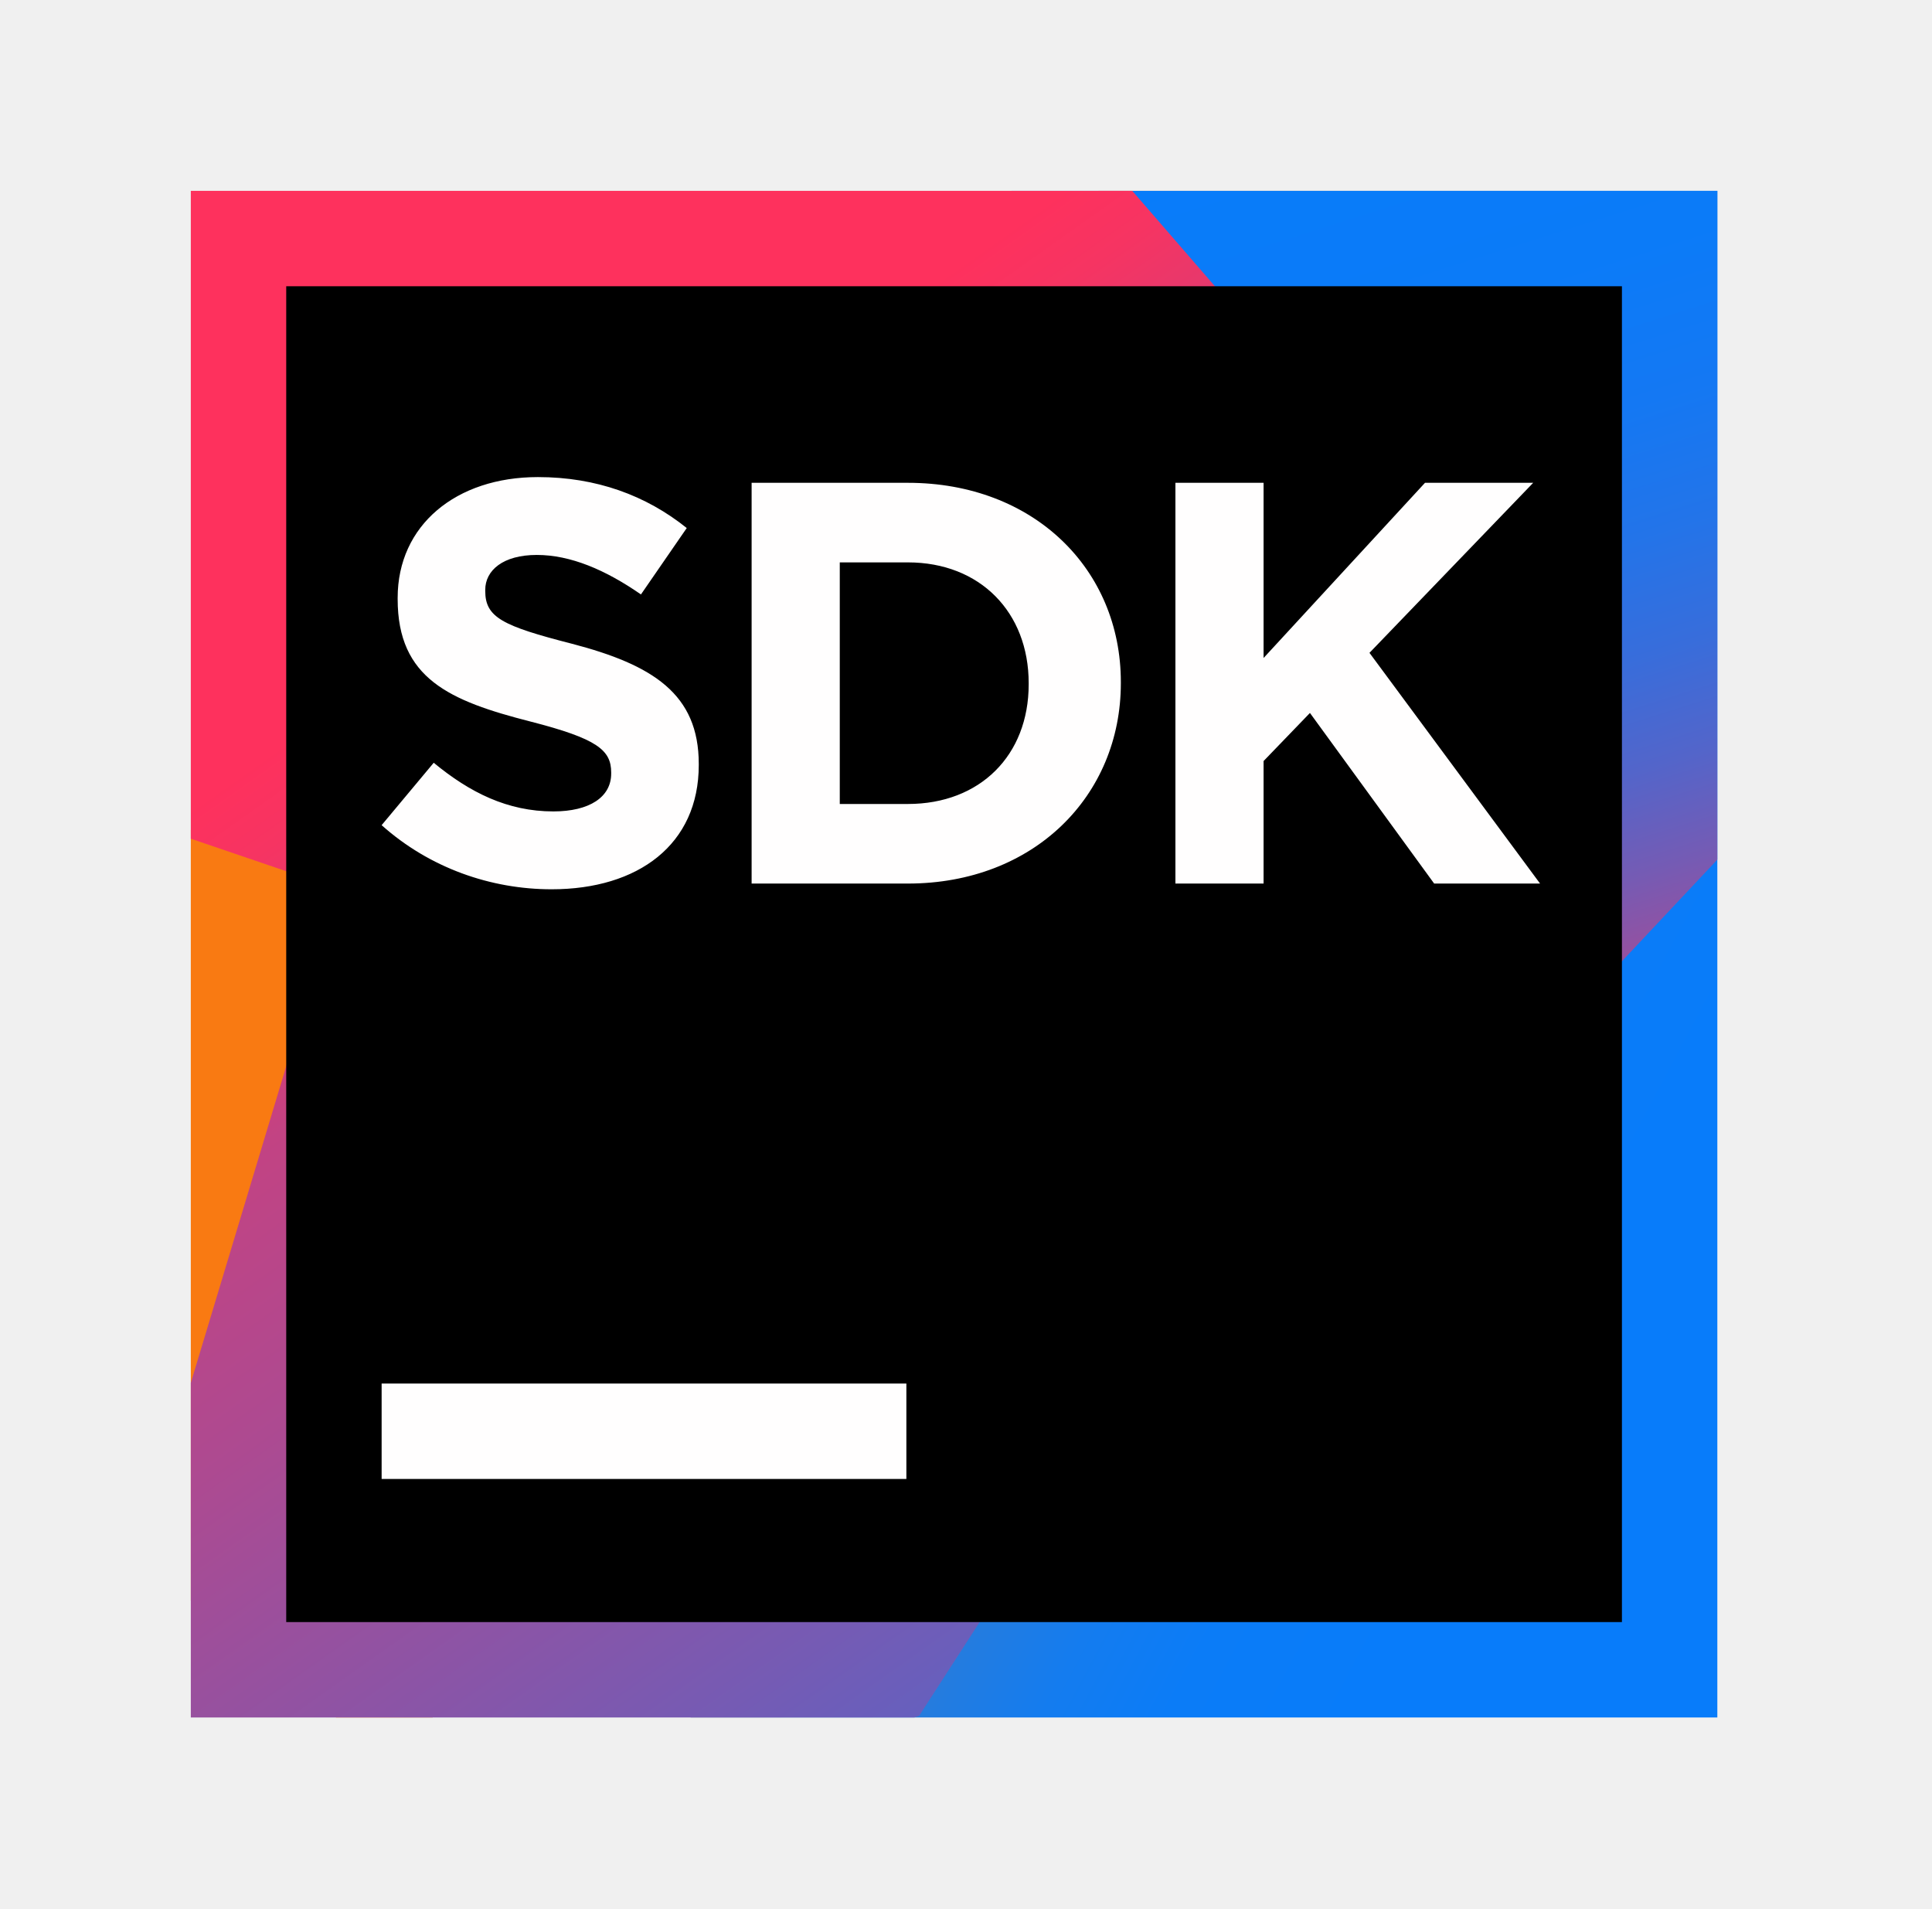
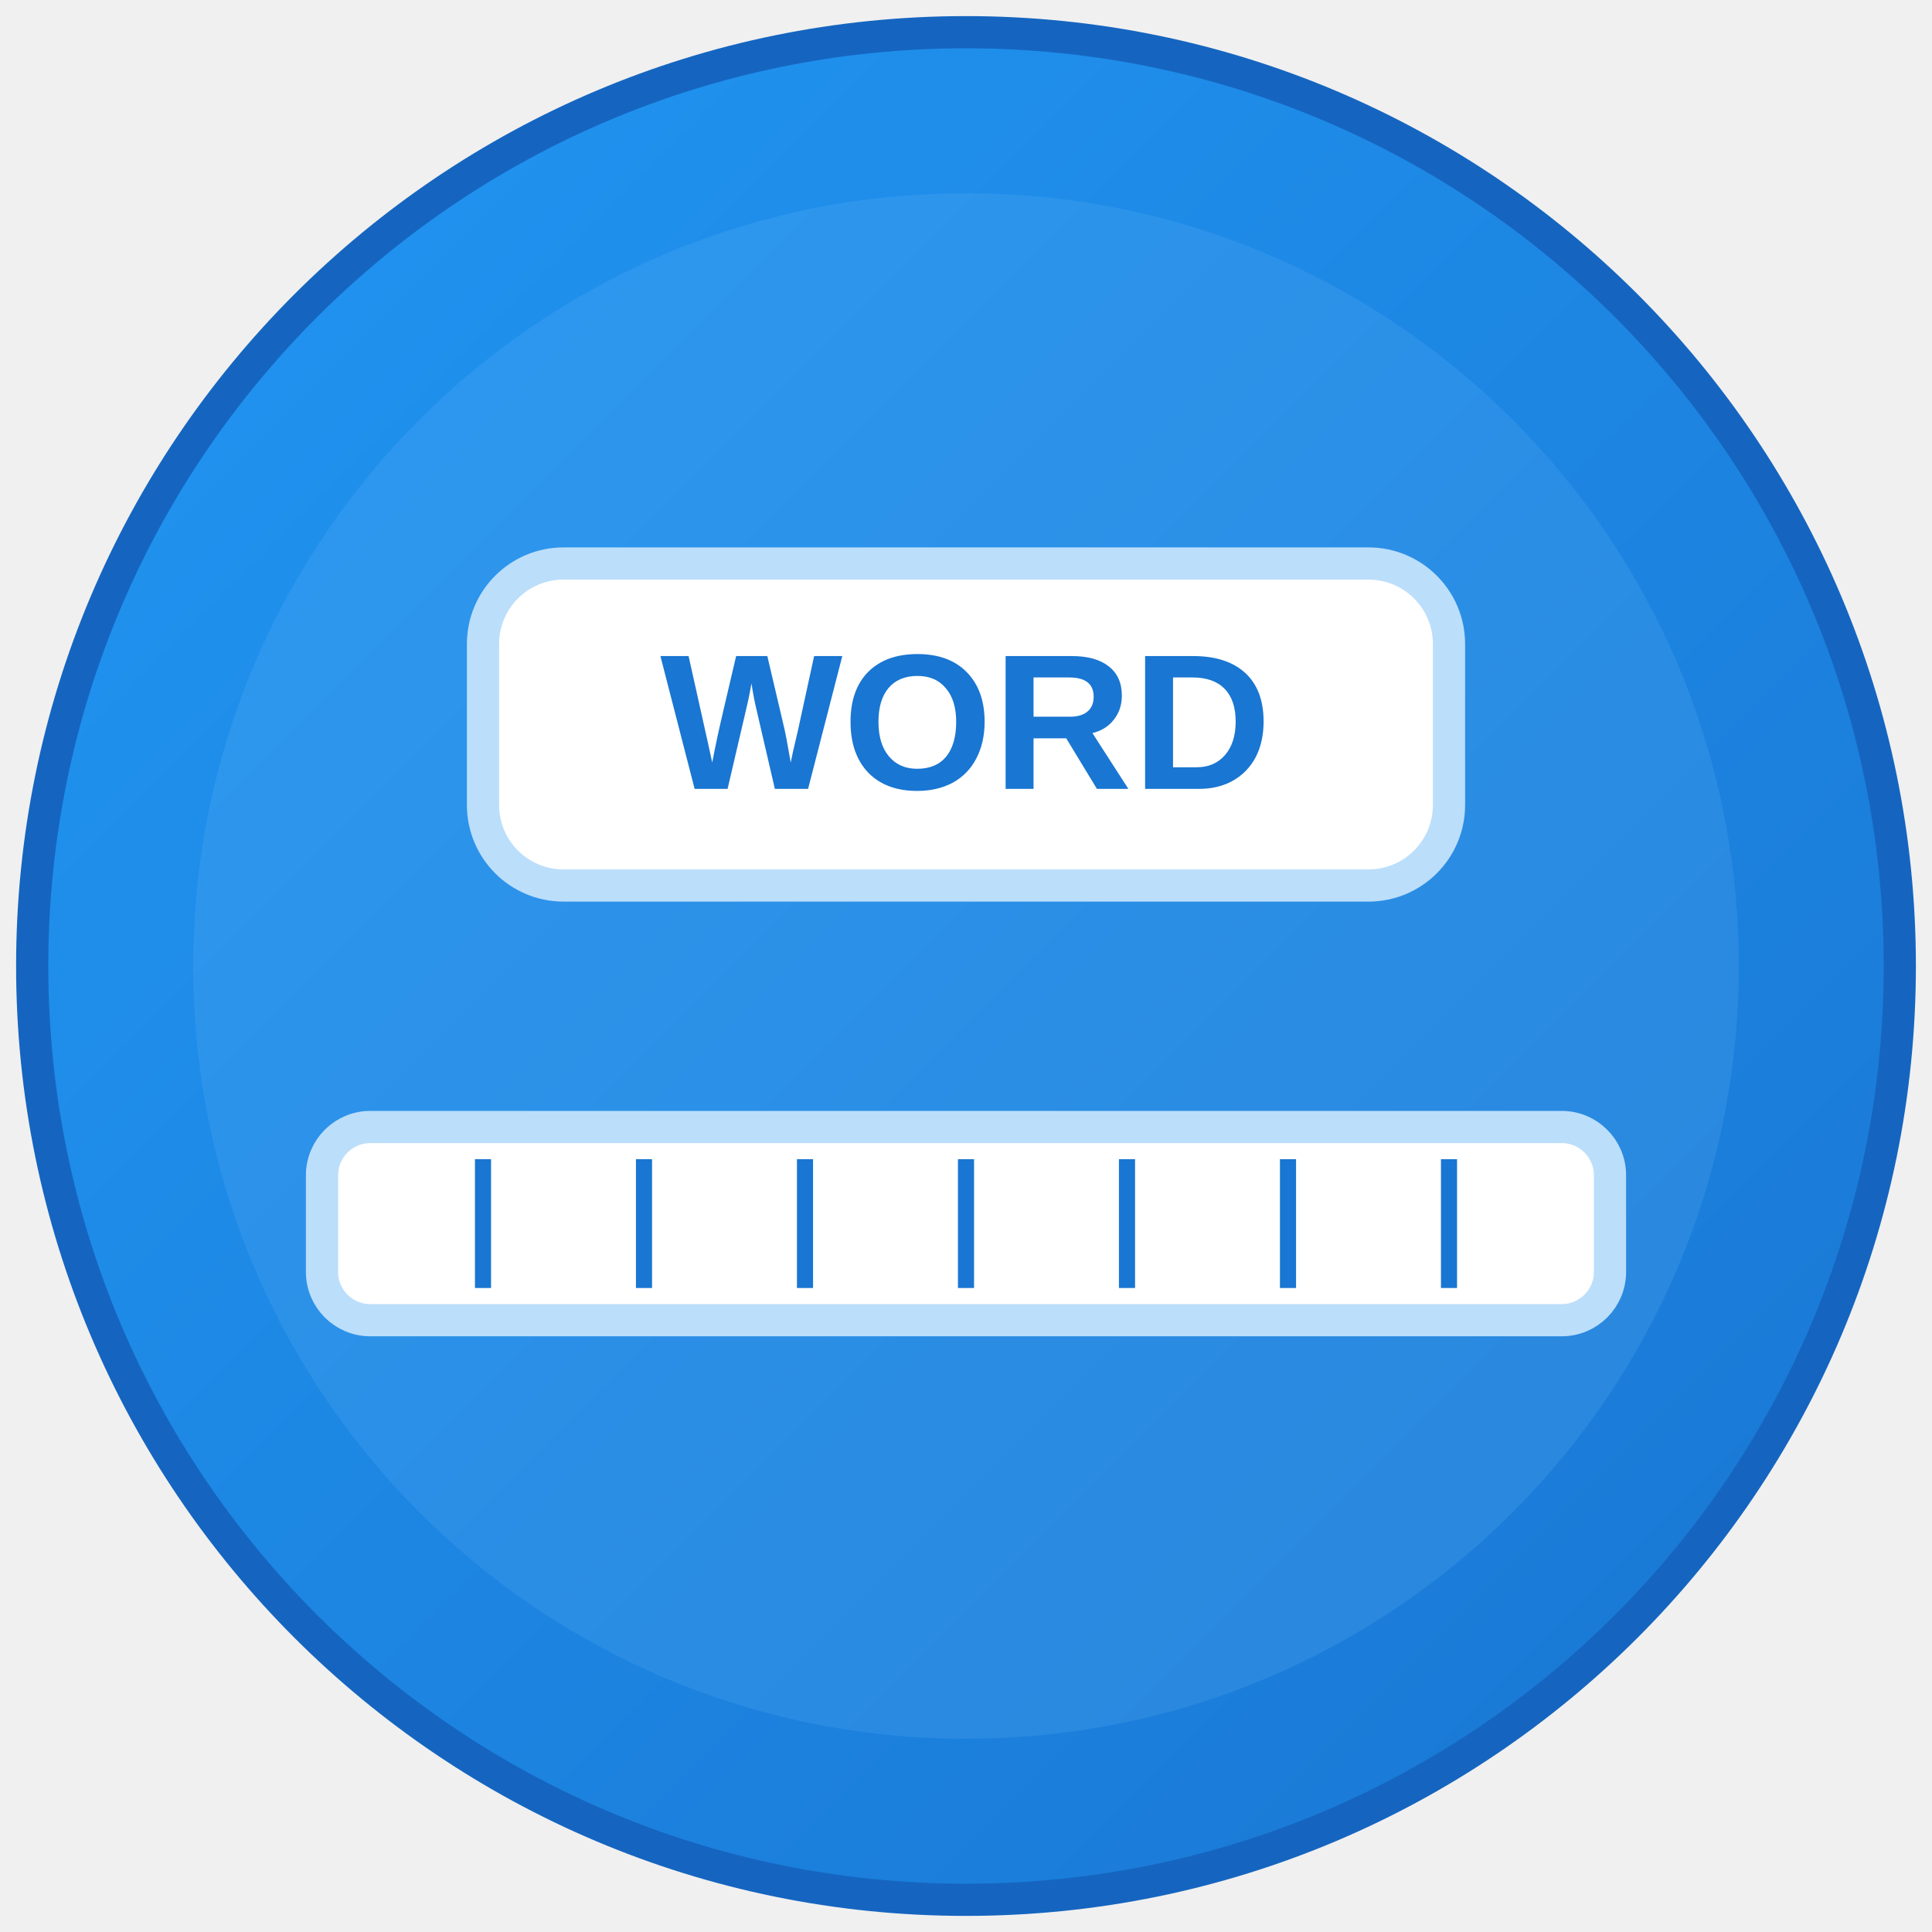
- <svg xmlns="http://www.w3.org/2000/svg" width="81" height="80" viewBox="0 0 81 80">
+ <svg xmlns="http://www.w3.org/2000/svg" viewBox="0 0 120 120" width="120" height="120">
  <defs>
-     <linearGradient id="pluginsdk_80-a" x1="-.031%" x2="100.053%" y1="49.963%" y2="49.963%">
-       <stop offset="25.81%" stop-color="#F97A12" />
-       <stop offset="45.91%" stop-color="#B07B58" />
-       <stop offset="72.41%" stop-color="#577BAE" />
-       <stop offset="91.05%" stop-color="#1E7CE5" />
-       <stop offset="100%" stop-color="#087CFA" />
-     </linearGradient>
-     <linearGradient id="pluginsdk_80-b" x1="27.55%" x2="82.223%" y1="34.514%" y2="77.605%">
-       <stop offset="0%" stop-color="#F97A12" />
-       <stop offset="7.18%" stop-color="#CB7A3E" />
-       <stop offset="15.41%" stop-color="#9E7B6A" />
-       <stop offset="24.2%" stop-color="#757B91" />
-       <stop offset="33.44%" stop-color="#537BB1" />
-       <stop offset="43.24%" stop-color="#387CCC" />
-       <stop offset="53.81%" stop-color="#237CE0" />
-       <stop offset="65.52%" stop-color="#147CEF" />
-       <stop offset="79.25%" stop-color="#0B7CF7" />
-       <stop offset="100%" stop-color="#087CFA" />
-     </linearGradient>
-     <linearGradient id="pluginsdk_80-c" x1="63.121%" x2="40.793%" y1="97.699%" y2="-6.587%">
-       <stop offset="0%" stop-color="#FE315D" />
-       <stop offset="7.84%" stop-color="#CB417E" />
-       <stop offset="16.01%" stop-color="#9E4E9B" />
-       <stop offset="24.74%" stop-color="#755BB4" />
-       <stop offset="33.92%" stop-color="#5365CA" />
-       <stop offset="43.65%" stop-color="#386DDB" />
-       <stop offset="54.14%" stop-color="#2374E9" />
-       <stop offset="65.76%" stop-color="#1478F3" />
-       <stop offset="79.4%" stop-color="#0B7BF8" />
-       <stop offset="100%" stop-color="#087CFA" />
-     </linearGradient>
-     <linearGradient id="pluginsdk_80-d" x1="25.331%" x2="93.854%" y1="24.119%" y2="132.621%">
-       <stop offset="0%" stop-color="#FE315D" />
-       <stop offset="4.023%" stop-color="#F63462" />
-       <stop offset="10.37%" stop-color="#DF3A71" />
-       <stop offset="16.67%" stop-color="#C24383" />
-       <stop offset="29.12%" stop-color="#AD4A91" />
-       <stop offset="54.98%" stop-color="#755BB4" />
-       <stop offset="91.75%" stop-color="#1D76ED" />
-       <stop offset="100%" stop-color="#087CFA" />
+     <linearGradient id="bgGradient" x1="0" y1="0" x2="1" y2="1">
+       <stop offset="0%" stop-color="#2196F3" />
+       <stop offset="100%" stop-color="#1976D2" />
    </linearGradient>
  </defs>
-   <g fill="none" fill-rule="evenodd">
-     <g fill-rule="nonzero" transform="translate(8 8)">
-       <path fill="url(#pluginsdk_80-a)" d="M6.088,64 L2.66453526e-15,59.1 L0,26.792 L30,38.67 L10.14,64 L6.088,64 Z" />
-       <path fill="url(#pluginsdk_80-b)" d="M20.952,64 L52.274,31.916 L37.671,0.46 L38.058,1.33226763e-15 L64,0 L64,64 L20.952,64 Z" />
-       <path fill="url(#pluginsdk_80-c)" d="M34.412,0 L64,0 L64,28.037 L49.008,44 L34,0.447 L34.412,0 Z" />
-       <path fill="url(#pluginsdk_80-d)" d="M30.336,64 L0,64 L0,49.971 L6.234,29.283 L0,27.16 L0,0 L39.47,0 L58,21.384 L30.538,63.926 L30.336,64 Z" />
-     </g>
-     <g fill-rule="nonzero" transform="translate(12 12)">
-       <rect width="56" height="56" fill="#000" />
-       <rect width="22" height="4" x="4" y="46" fill="#FFFEFE" />
-       <path fill="#FFFEFE" d="M11.128,25.28 C8.584,25.28 6.016,24.392 4,22.592 L6.184,19.976 C7.696,21.224 9.28,22.016 11.2,22.016 C12.712,22.016 13.624,21.416 13.624,20.432 L13.624,20.384 C13.624,19.448 13.048,18.968 10.24,18.248 C6.856,17.384 4.672,16.448 4.672,13.112 L4.672,13.064 C4.672,10.016 7.12,8 10.552,8 C13,8 15.088,8.768 16.792,10.136 L14.872,12.92 C13.384,11.888 11.92,11.264 10.504,11.264 C9.088,11.264 8.344,11.912 8.344,12.728 L8.344,12.776 C8.344,13.88 9.064,14.24 11.968,14.984 C15.376,15.872 17.296,17.096 17.296,20.024 L17.296,20.072 C17.296,23.408 14.752,25.28 11.128,25.28 Z M19.512,25.04 L19.512,8.24 L26.064,8.24 C31.344,8.24 34.992,11.864 34.992,16.592 L34.992,16.64 C34.992,21.368 31.344,25.04 26.064,25.04 L19.512,25.04 Z M26.064,11.576 L23.208,11.576 L23.208,21.704 L26.064,21.704 C29.088,21.704 31.128,19.664 31.128,16.688 L31.128,16.64 C31.128,13.664 29.088,11.576 26.064,11.576 Z M37.28,25.04 L37.28,8.24 L40.976,8.24 L40.976,15.584 L47.744,8.24 L52.28,8.24 L45.416,15.368 L52.568,25.04 L48.128,25.04 L42.92,17.888 L40.976,19.904 L40.976,25.04 L37.28,25.04 Z" />
-     </g>
+   <circle cx="60" cy="60" r="58" fill="url(#bgGradient)" stroke="#1565C0" stroke-width="2" />
+   <circle cx="60" cy="60" r="48" fill="#64B5F6" opacity="0.2" />
+   <g transform="translate(30, 35)">
+     <rect x="0" y="0" width="60" height="20" rx="5" ry="5" fill="#FFFFFF" stroke="#BBDEFB" stroke-width="2" />
+     <text x="30" y="14" font-family="Arial, sans-serif" font-size="12" fill="#1976D2" text-anchor="middle" font-weight="bold">
+       WORD
+     </text>
+   </g>
+   <g transform="translate(20, 70)">
+     <rect x="0" y="0" width="80" height="12" rx="3" ry="3" fill="#FFFFFF" stroke="#BBDEFB" stroke-width="2" />
+     <line x1="10" y1="2" x2="10" y2="10" stroke="#1976D2" stroke-width="1" />
+     <line x1="20" y1="2" x2="20" y2="10" stroke="#1976D2" stroke-width="1" />
+     <line x1="30" y1="2" x2="30" y2="10" stroke="#1976D2" stroke-width="1" />
+     <line x1="40" y1="2" x2="40" y2="10" stroke="#1976D2" stroke-width="1" />
+     <line x1="50" y1="2" x2="50" y2="10" stroke="#1976D2" stroke-width="1" />
+     <line x1="60" y1="2" x2="60" y2="10" stroke="#1976D2" stroke-width="1" />
+     <line x1="70" y1="2" x2="70" y2="10" stroke="#1976D2" stroke-width="1" />
  </g>
</svg>
